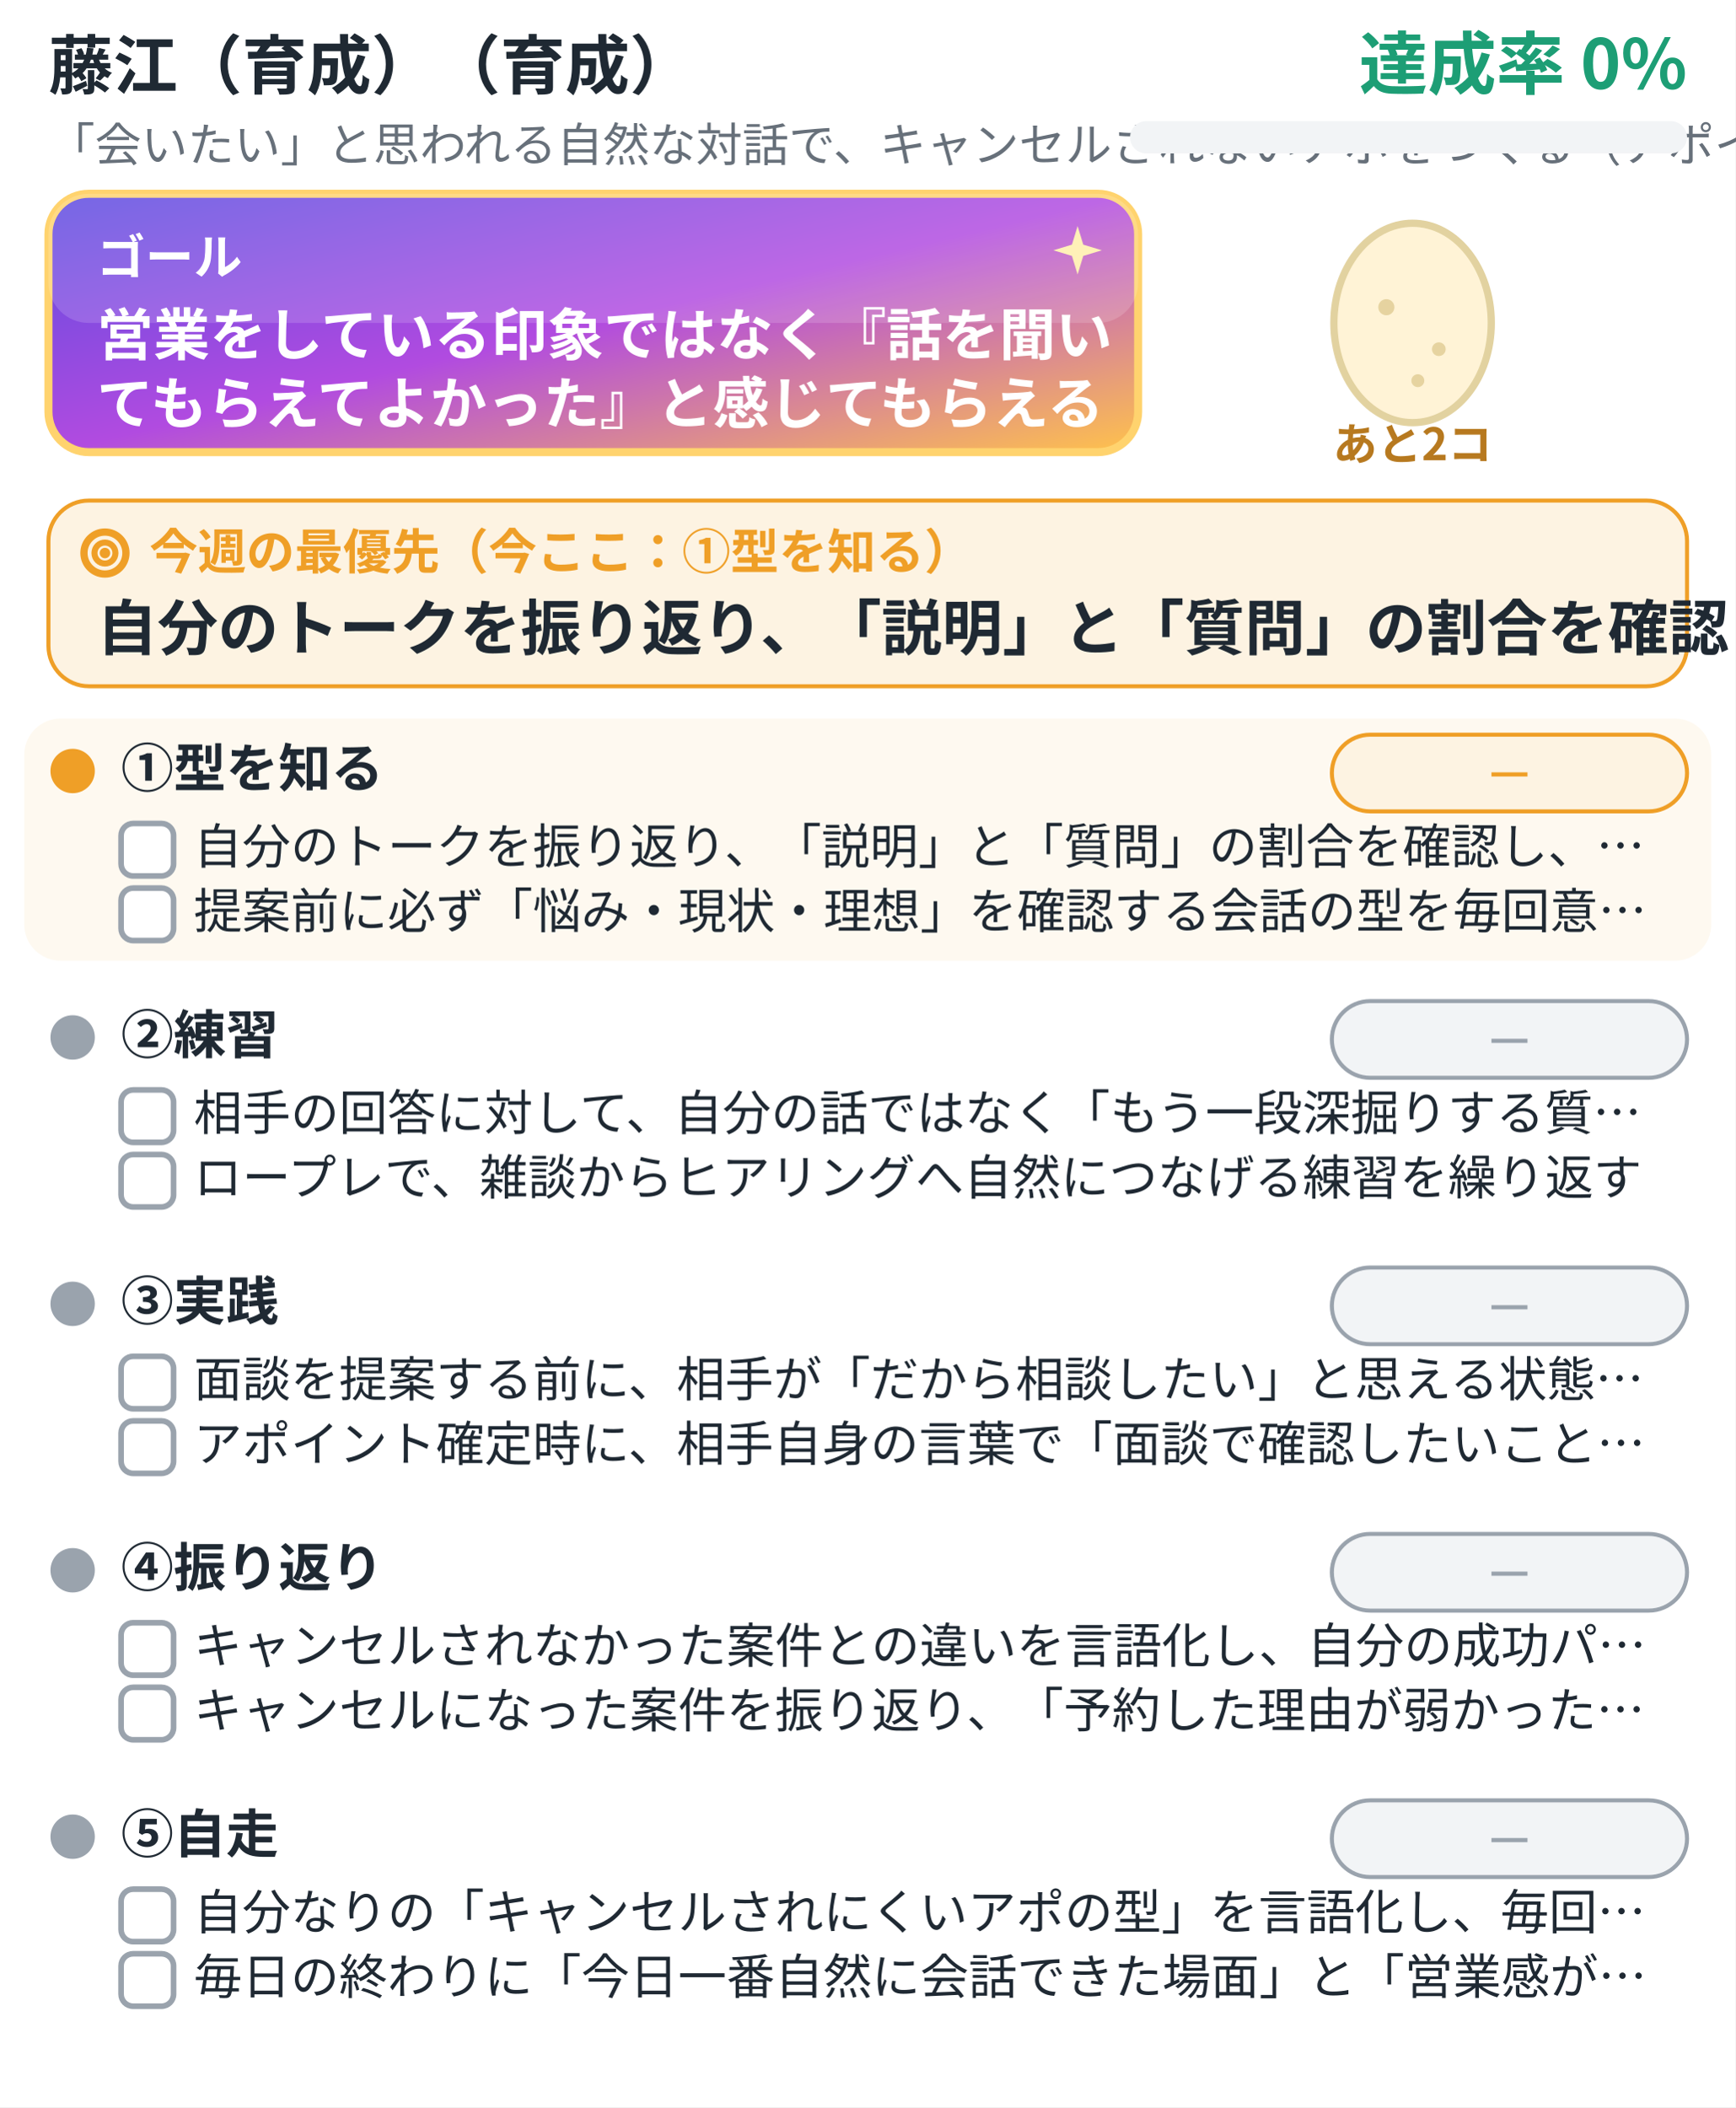
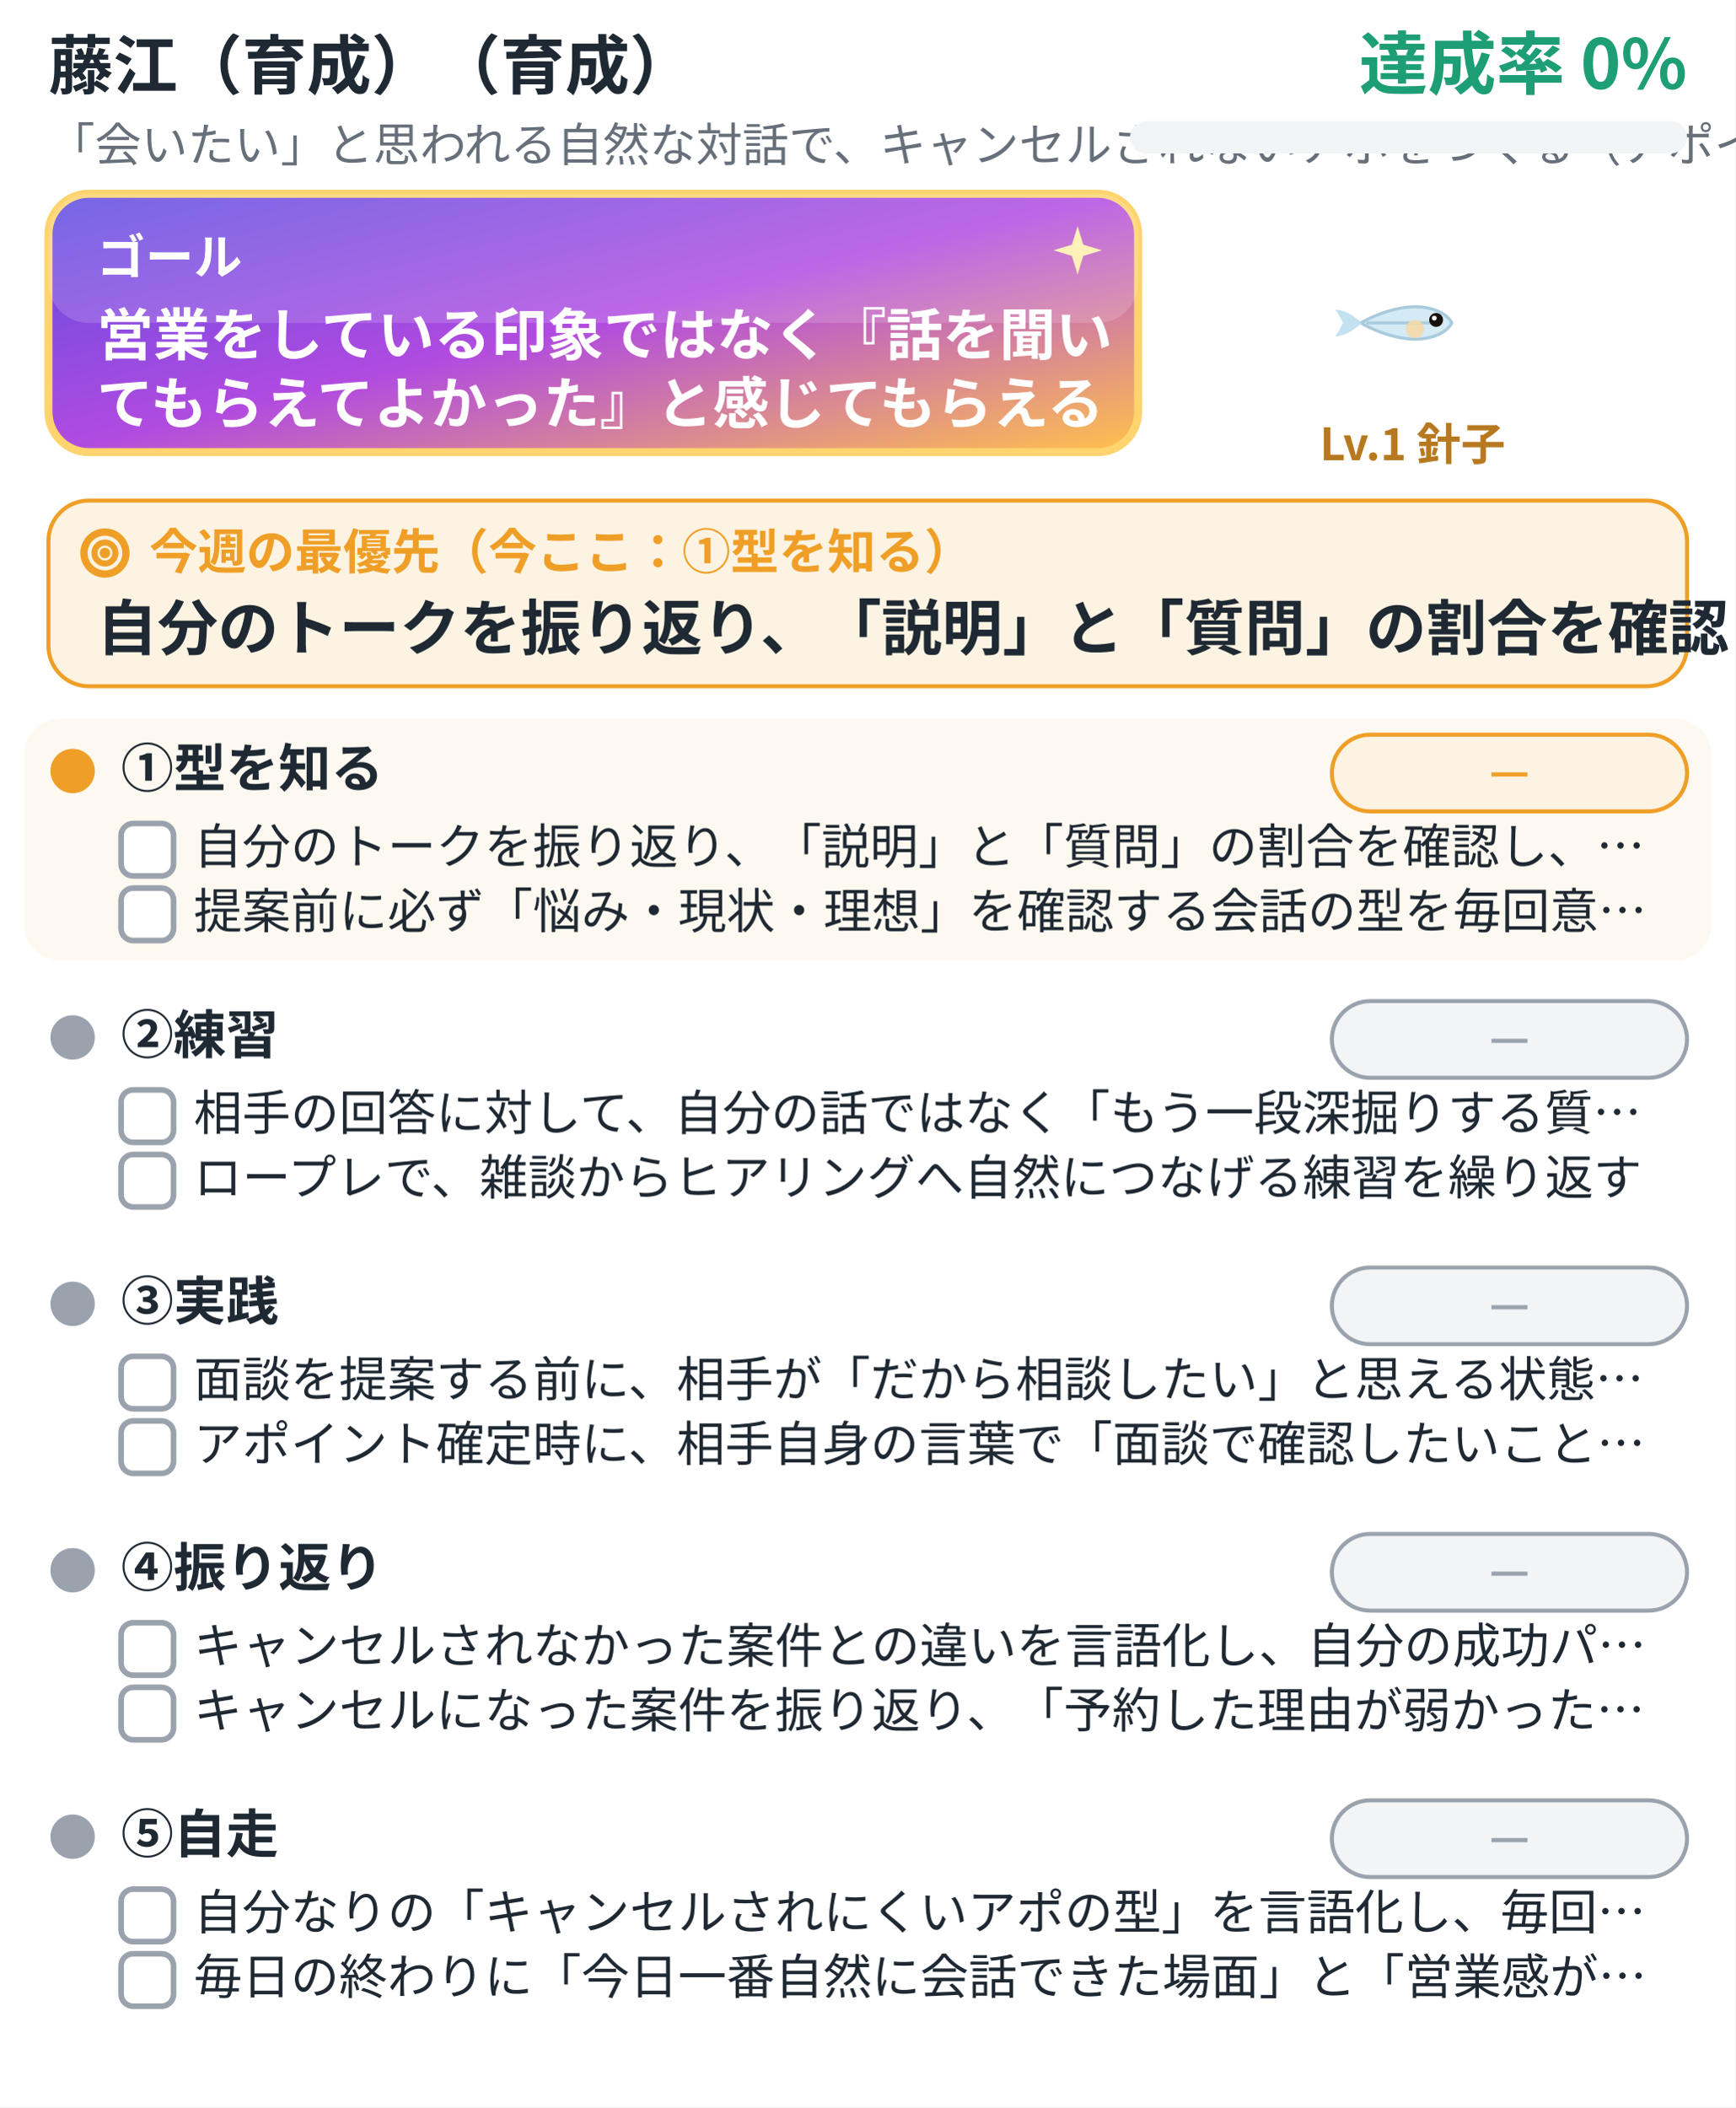
- <svg xmlns="http://www.w3.org/2000/svg" viewBox="0 0 430 522" font-family="Hiragino Sans, 'Noto Sans CJK JP', 'Yu Gothic', sans-serif" width="430" height="522">
+ <svg xmlns="http://www.w3.org/2000/svg" viewBox="0 0 430 522" font-family="Hiragino Sans, 'Noto Sans CJK JP', 'Yu Gothic', IPAGothic, sans-serif" width="430" height="522">
  <defs>
    <linearGradient id="goalGrad" x1="0" y1="0" x2="1" y2="1">
      <stop offset="0" stop-color="#5B4BE0" />
      <stop offset="0.5" stop-color="#B14BE0" />
      <stop offset="1" stop-color="#FFC24B" />
    </linearGradient>
    <linearGradient id="phx" x1="0" y1="0" x2="0" y2="1">
      <stop offset="0" stop-color="#FFE259" />
      <stop offset="0.5" stop-color="#FF9A00" />
      <stop offset="1" stop-color="#FF3D00" />
    </linearGradient>
    <linearGradient id="phx2" x1="0" y1="0" x2="0" y2="1">
      <stop offset="0" stop-color="#FFF0A0" />
      <stop offset="1" stop-color="#FF7A00" />
    </linearGradient>
    <linearGradient id="hen" x1="0" y1="0" x2="1" y2="1">
      <stop offset="0" stop-color="#37C9B0" />
      <stop offset="0.6" stop-color="#3DA0E8" />
      <stop offset="1" stop-color="#7A5BE0" />
    </linearGradient>
    <linearGradient id="pcock" x1="0" y1="0" x2="0" y2="1">
      <stop offset="0" stop-color="#2BD0C0" />
      <stop offset="0.55" stop-color="#2E8FD0" />
      <stop offset="1" stop-color="#2E4BB0" />
    </linearGradient>
    <linearGradient id="gold" x1="0" y1="0" x2="0" y2="1">
      <stop offset="0" stop-color="#FFF0A8" />
      <stop offset="0.5" stop-color="#F2C230" />
      <stop offset="1" stop-color="#C8901A" />
    </linearGradient>
+     <linearGradient id="fishBlu" x1="0" y1="0" x2="0" y2="1">
+       <stop offset="0" stop-color="#6FA9CC" />
+       <stop offset="0.55" stop-color="#A8CFE3" />
+       <stop offset="1" stop-color="#E4F1F7" />
+     </linearGradient>
+     <linearGradient id="fishWht" x1="0" y1="0" x2="0" y2="1">
+       <stop offset="0" stop-color="#FFFFFF" />
+       <stop offset="0.6" stop-color="#F2F4F5" />
+       <stop offset="1" stop-color="#D8DFE4" />
+     </linearGradient>
+     <linearGradient id="fishGld" x1="0" y1="0" x2="0" y2="1">
+       <stop offset="0" stop-color="#F8D25C" />
+       <stop offset="0.55" stop-color="#EFAF2E" />
+       <stop offset="1" stop-color="#D88A15" />
+     </linearGradient>
+     <linearGradient id="drgBlu" x1="0" y1="0" x2="1" y2="1">
+       <stop offset="0" stop-color="#55D0CF" />
+       <stop offset="0.5" stop-color="#2E86C8" />
+       <stop offset="1" stop-color="#4353C0" />
+     </linearGradient>
+     <linearGradient id="drgGld" x1="0" y1="0" x2="0" y2="1">
+       <stop offset="0" stop-color="#F9DC74" />
+       <stop offset="0.45" stop-color="#EEB53A" />
+       <stop offset="1" stop-color="#B87A12" />
+     </linearGradient>
+     <linearGradient id="eggG" x1="0" y1="0" x2="0" y2="1">
+       <stop offset="0" stop-color="#FFF9E8" />
+       <stop offset="1" stop-color="#EFD9A8" />
+     </linearGradient>
+     <radialGradient id="glowG">
+       <stop offset="0" stop-color="#FFE9A0" stop-opacity="0.75" />
+       <stop offset="1" stop-color="#FFE9A0" stop-opacity="0" />
+     </radialGradient>
  </defs>
  <rect x="0" y="0" width="430" height="522" fill="#fff" />
  <text x="12" y="22" font-size="16" font-weight="700" fill="#1F2933">藤江（育成）（育成）</text>
  <text x="12" y="40" font-size="11.5" fill="#67707A">「会いたい」と思われる自然な対話で、キャンセルされないアポをつくる（アポインター育成）</text>
  <text x="418" y="22" text-anchor="end" font-size="17" font-weight="700" fill="#1D9E75">達成率 0%</text>
  <rect x="280" y="30" width="138" height="8" rx="4" fill="#F2F4F6" />
  <rect x="280" y="30" width="0" height="8" rx="4" fill="#1D9E75" />
  <rect x="12" y="48" width="270" height="64" rx="10" fill="url(#goalGrad)" stroke="#FFD36E" stroke-width="2" />
  <rect x="12" y="48" width="270" height="32.0" rx="10" fill="#fff" opacity="0.16" />
  <text x="24" y="68" font-size="12" font-weight="700" fill="#fff">ゴール</text>
  <polygon points="267.0,56.0 268.4,60.6 273.0,62.0 268.4,63.4 267.0,68.0 265.6,63.4 261.0,62.0 265.6,60.6" fill="#FFF1B8" />
  <text x="24" y="88" font-size="14" font-weight="600" fill="#fff">営業をしている印象ではなく『話を聞い</text>
  <text x="24" y="105" font-size="14" font-weight="600" fill="#fff">てもらえてよかった』と感じてもらえる</text>
-   <ellipse cx="350.0" cy="80.0" rx="19.5" ry="24.7" fill="#FFF3D6" />
-   <ellipse cx="350.0" cy="80.0" rx="19.5" ry="24.7" fill="none" stroke="#E2D2A0" stroke-width="1.8" />
-   <circle cx="343.5" cy="76.1" r="2.0" fill="#E6D3A0" />
-   <circle cx="356.5" cy="86.5" r="1.7" fill="#E6D3A0" />
-   <circle cx="351.3" cy="94.3" r="1.6" fill="#E6D3A0" />
-   <text x="350" y="114" text-anchor="middle" font-size="11" font-weight="700" fill="#B7791F">あと2コ</text>
+   <g transform="translate(350,80) scale(1.3)">
+     <g transform="scale(1.15)">
+       <path d="M6.5,0 C5.5,-2 2.2,-3 -1,-2.6 C-4.2,-2.2 -6.8,-1 -8.6,0 C-6.8,1 -4.2,2.2 -1,2.6 C2.2,3 5.5,2 6.5,0 Z" fill="#CFE8F4" stroke="#9FC4D8" stroke-width="0.5" stroke-linecap="round" stroke-linejoin="round" opacity="0.9" />
+       <path d="M-8.4,0 C-10.2,-1.6 -11.6,-2.2 -12.8,-2.2 C-11.9,-0.9 -11.6,0 -11.5,0 C-11.6,0 -11.9,0.9 -12.8,2.2 C-11.6,2.2 -10.2,1.6 -8.4,0 Z" fill="#B9DCEE" opacity="0.85" />
+       <path d="M-7.5,0 L4,0" fill="none" stroke="#9FC4D8" stroke-width="0.5" stroke-linecap="round" stroke-linejoin="round" opacity="0.8" />
+       <circle cx="0.4" cy="1" r="1.5" fill="#F5D9A8" opacity="0.9" />
+       <circle cx="3.9" cy="-0.5" r="1.15" fill="#17110B" />
+       <circle cx="3.6" cy="-0.8" r="0.4" fill="#FFFFFF" />
+     </g>
+   </g>
+   <text x="350" y="114" text-anchor="middle" font-size="11" font-weight="700" fill="#B7791F">Lv.1 針子</text>
  <rect x="12" y="124" width="406" height="46" rx="10" fill="#FDF3E2" stroke="#EF9F27" />
  <circle cx="26" cy="137" r="5.2" fill="none" stroke="#EF9F27" stroke-width="1.8" />
  <circle cx="26" cy="137" r="2.6" fill="none" stroke="#EF9F27" stroke-width="1.5" />
  <circle cx="26" cy="137" r="1.3" fill="#EF9F27" />
  <text x="37" y="141" font-size="12" font-weight="700" fill="#EF9F27">今週の最優先（今ここ：①型を知る）</text>
  <text x="24" y="161" font-size="15" font-weight="700" fill="#1F2933">自分のトークを振り返り、「説明」と「質問」の割合を確認し、…</text>
  <rect x="6" y="178" width="418" height="60" rx="9" fill="#FDF3E2" opacity="0.5" />
  <circle cx="18" cy="191" r="5.5" fill="#EF9F27" />
  <text x="30" y="195" font-size="13" font-weight="700" fill="#1F2933">①型を知る</text>
  <rect x="330" y="182" width="88" height="19" rx="9.5" fill="#FDF3E2" stroke="#EF9F27" />
  <text x="374" y="195" text-anchor="middle" font-size="11" font-weight="700" fill="#EF9F27">—</text>
  <rect x="30" y="204" width="13" height="13" rx="3" fill="#fff" stroke="#9AA3AD" stroke-width="1.4" />
  <text x="48" y="214" font-size="12" fill="#1F2933">自分のトークを振り返り、「説明」と「質問」の割合を確認し、…</text>
  <rect x="30" y="220" width="13" height="13" rx="3" fill="#fff" stroke="#9AA3AD" stroke-width="1.4" />
  <text x="48" y="230" font-size="12" fill="#1F2933">提案前に必ず「悩み・現状・理想」を確認する会話の型を毎回意…</text>
  <circle cx="18" cy="257" r="5.5" fill="#9AA3AD" />
  <text x="30" y="261" font-size="13" font-weight="700" fill="#1F2933">②練習</text>
  <rect x="330" y="248" width="88" height="19" rx="9.5" fill="#F2F4F6" stroke="#9AA3AD" />
  <text x="374" y="261" text-anchor="middle" font-size="11" font-weight="700" fill="#9AA3AD">—</text>
  <rect x="30" y="270" width="13" height="13" rx="3" fill="#fff" stroke="#9AA3AD" stroke-width="1.4" />
  <text x="48" y="280" font-size="12" fill="#1F2933">相手の回答に対して、自分の話ではなく「もう一段深掘りする質…</text>
  <rect x="30" y="286" width="13" height="13" rx="3" fill="#fff" stroke="#9AA3AD" stroke-width="1.4" />
  <text x="48" y="296" font-size="12" fill="#1F2933">ロープレで、雑談からヒアリングへ自然につなげる練習を繰り返す</text>
  <circle cx="18" cy="323" r="5.5" fill="#9AA3AD" />
  <text x="30" y="327" font-size="13" font-weight="700" fill="#1F2933">③実践</text>
  <rect x="330" y="314" width="88" height="19" rx="9.5" fill="#F2F4F6" stroke="#9AA3AD" />
  <text x="374" y="327" text-anchor="middle" font-size="11" font-weight="700" fill="#9AA3AD">—</text>
  <rect x="30" y="336" width="13" height="13" rx="3" fill="#fff" stroke="#9AA3AD" stroke-width="1.4" />
  <text x="48" y="346" font-size="12" fill="#1F2933">面談を提案する前に、相手が「だから相談したい」と思える状態…</text>
  <rect x="30" y="352" width="13" height="13" rx="3" fill="#fff" stroke="#9AA3AD" stroke-width="1.4" />
  <text x="48" y="362" font-size="12" fill="#1F2933">アポイント確定時に、相手自身の言葉で「面談で確認したいこと…</text>
  <circle cx="18" cy="389" r="5.5" fill="#9AA3AD" />
  <text x="30" y="393" font-size="13" font-weight="700" fill="#1F2933">④振り返り</text>
  <rect x="330" y="380" width="88" height="19" rx="9.5" fill="#F2F4F6" stroke="#9AA3AD" />
  <text x="374" y="393" text-anchor="middle" font-size="11" font-weight="700" fill="#9AA3AD">—</text>
  <rect x="30" y="402" width="13" height="13" rx="3" fill="#fff" stroke="#9AA3AD" stroke-width="1.4" />
  <text x="48" y="412" font-size="12" fill="#1F2933">キャンセルされなかった案件との違いを言語化し、自分の成功パ…</text>
  <rect x="30" y="418" width="13" height="13" rx="3" fill="#fff" stroke="#9AA3AD" stroke-width="1.4" />
  <text x="48" y="428" font-size="12" fill="#1F2933">キャンセルになった案件を振り返り、「予約した理由が弱かった…</text>
  <circle cx="18" cy="455" r="5.5" fill="#9AA3AD" />
  <text x="30" y="459" font-size="13" font-weight="700" fill="#1F2933">⑤自走</text>
  <rect x="330" y="446" width="88" height="19" rx="9.5" fill="#F2F4F6" stroke="#9AA3AD" />
  <text x="374" y="459" text-anchor="middle" font-size="11" font-weight="700" fill="#9AA3AD">—</text>
  <rect x="30" y="468" width="13" height="13" rx="3" fill="#fff" stroke="#9AA3AD" stroke-width="1.4" />
  <text x="48" y="478" font-size="12" fill="#1F2933">自分なりの「キャンセルされにくいアポの型」を言語化し、毎回…</text>
  <rect x="30" y="484" width="13" height="13" rx="3" fill="#fff" stroke="#9AA3AD" stroke-width="1.4" />
  <text x="48" y="494" font-size="12" fill="#1F2933">毎日の終わりに「今日一番自然に会話できた場面」と「営業感が…</text>
</svg>
